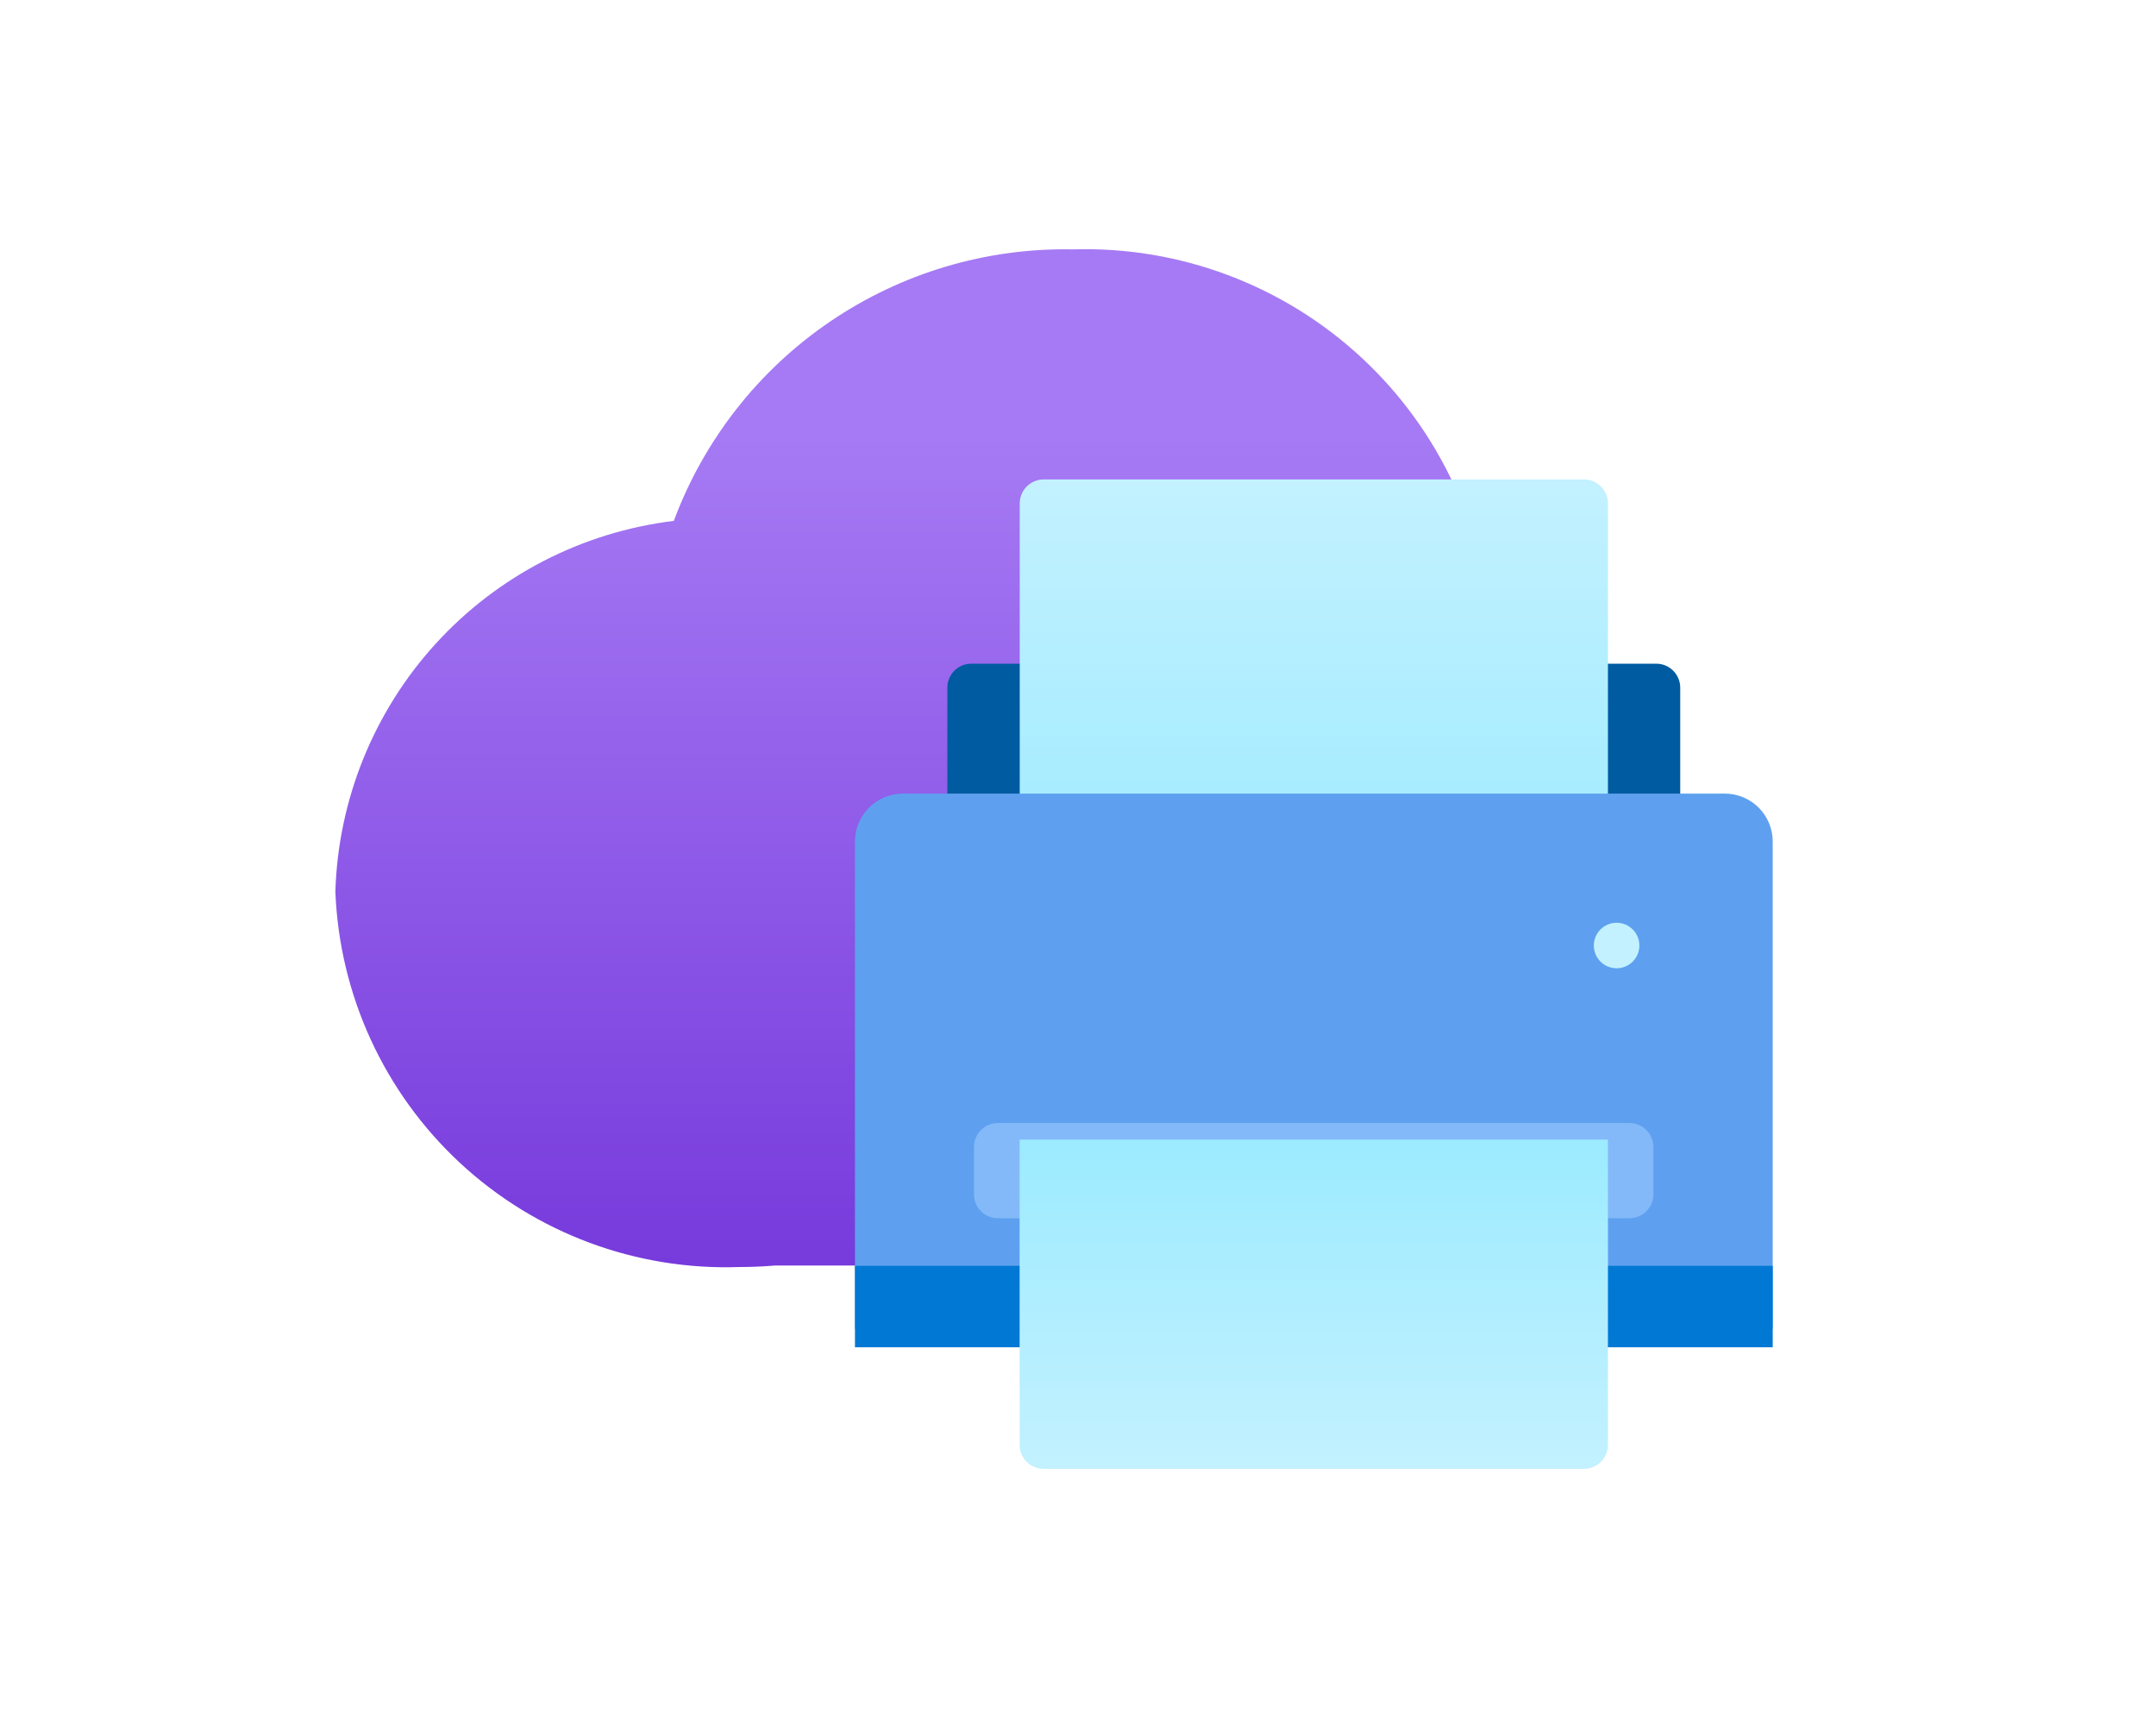
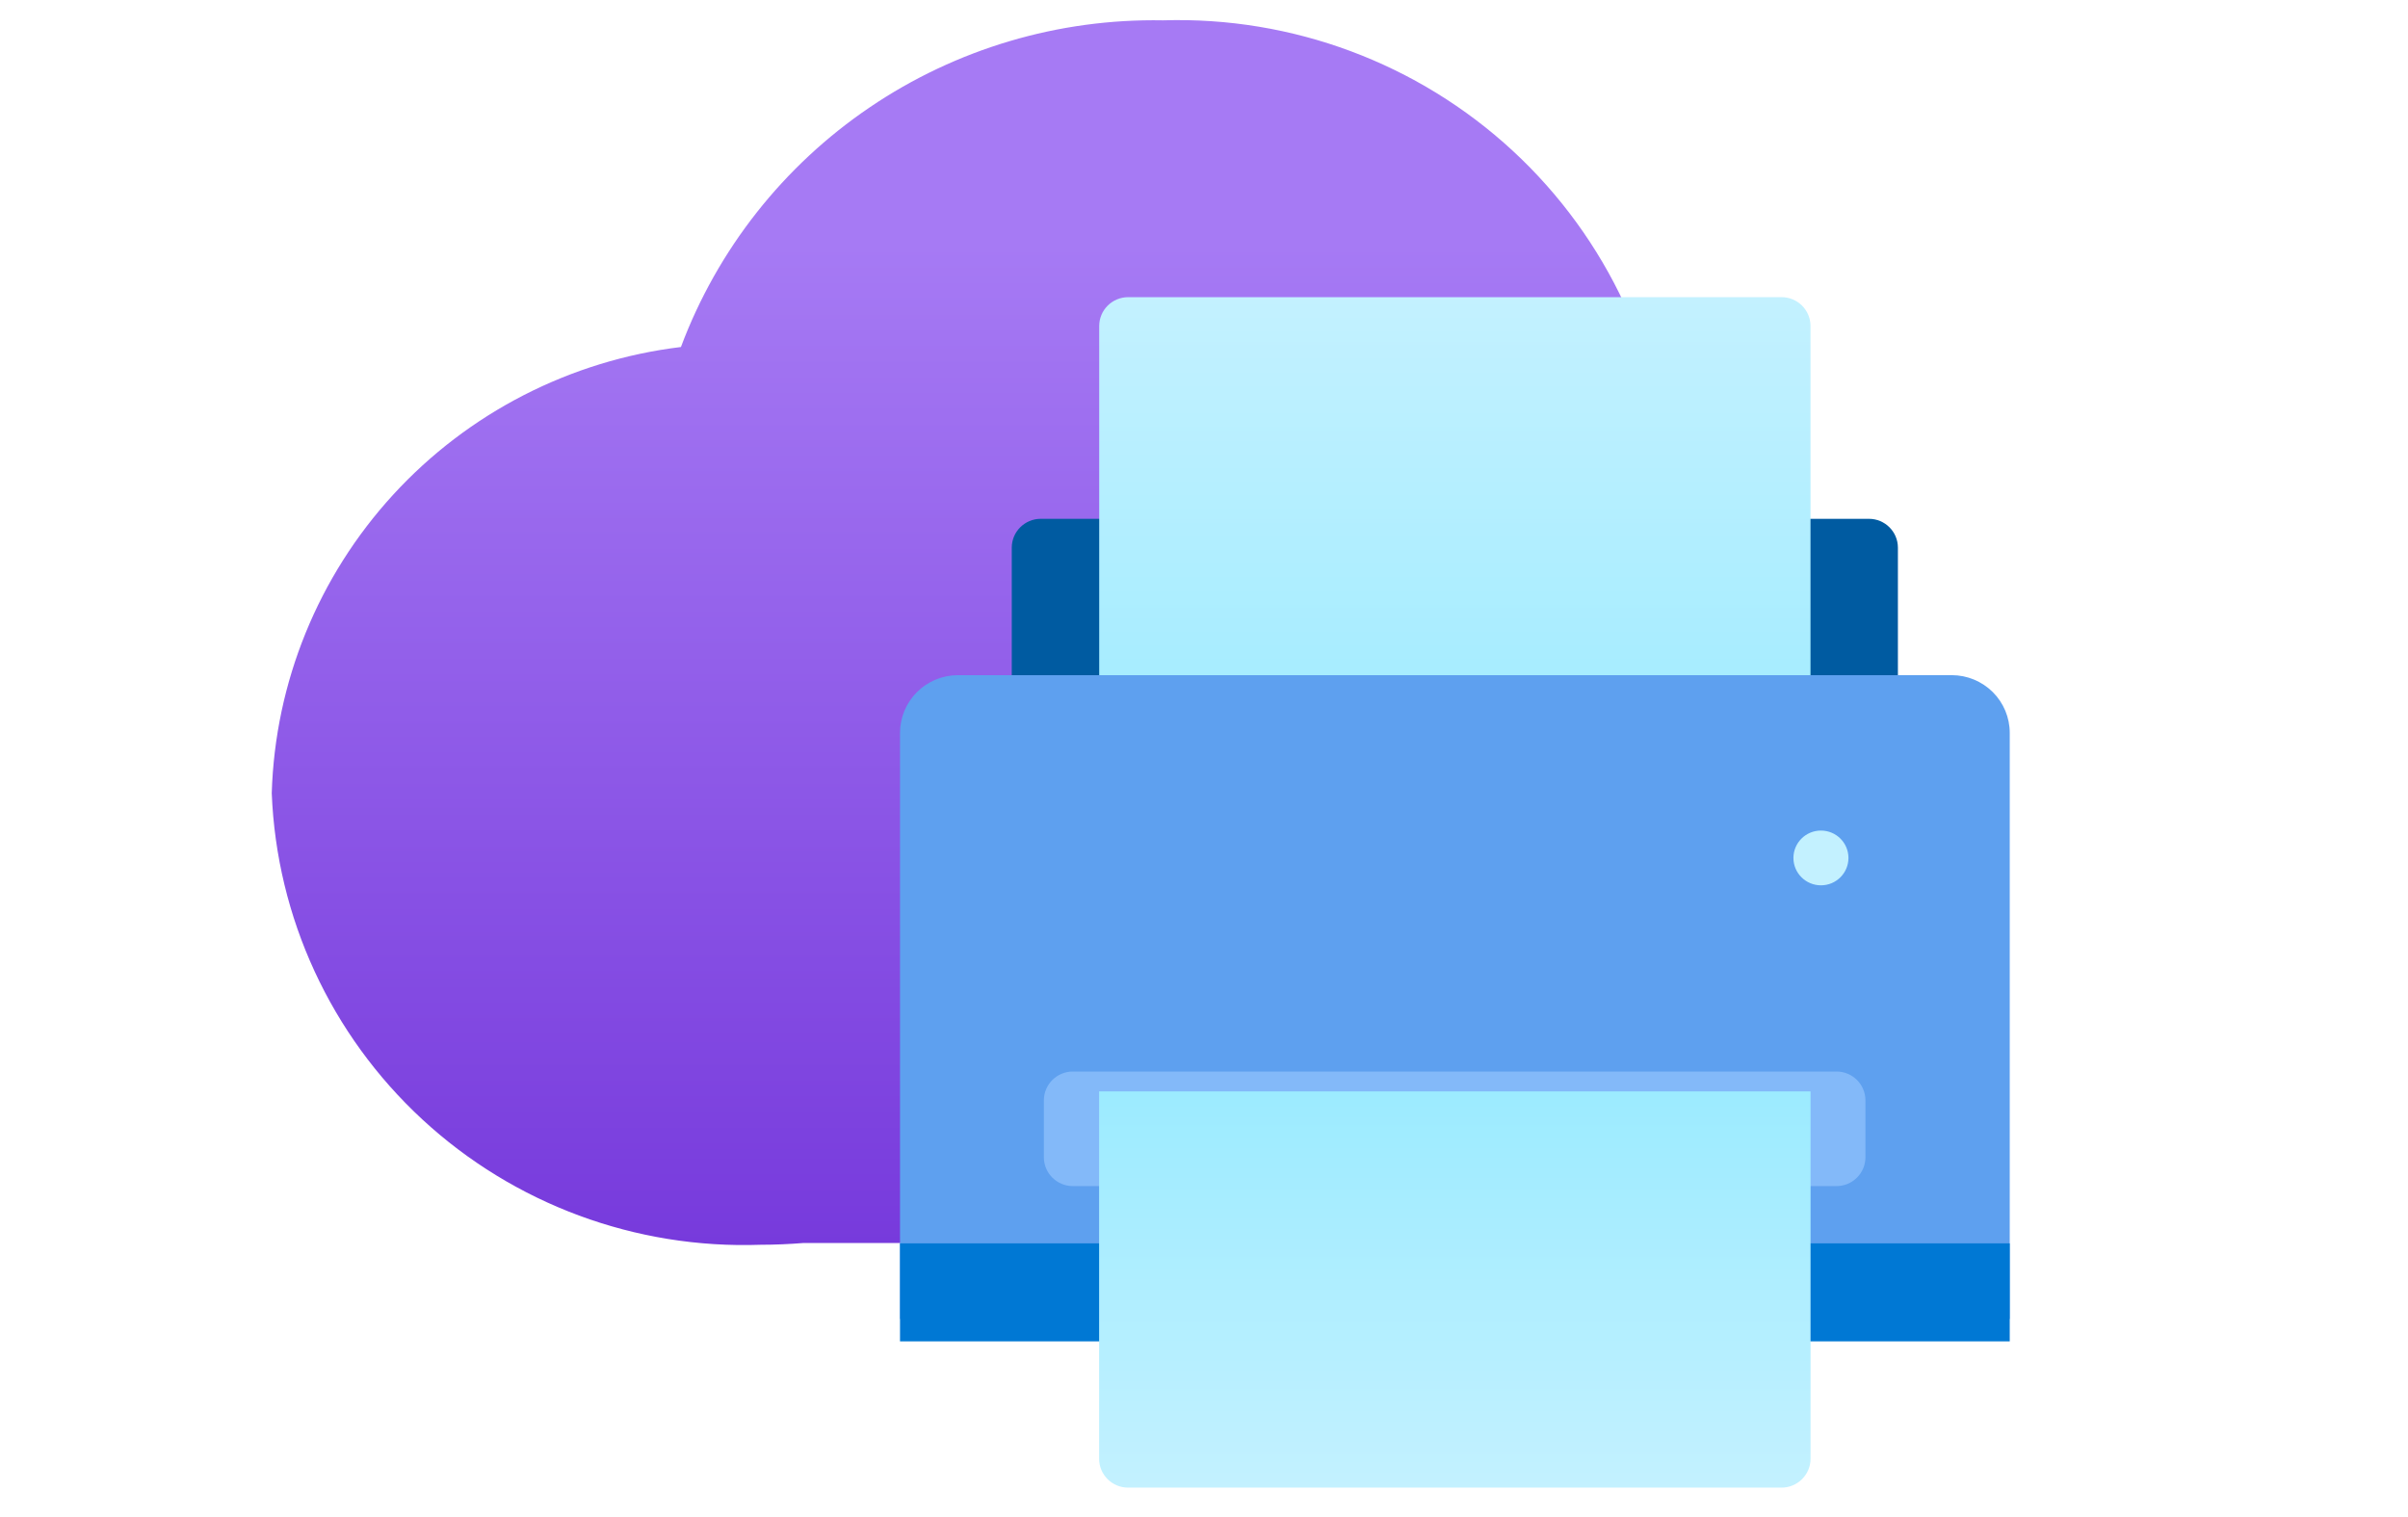
- <svg xmlns="http://www.w3.org/2000/svg" width="40" height="32" viewBox="0 0 40 32" fill="none">
-   <path d="M32.862 17.593C32.862 16.381 31.095 15.983 30.415 15.05C29.479 13.765 29.378 12.121 27.667 11.841C27.581 9.858 26.718 7.988 25.264 6.638C23.809 5.287 21.881 4.564 19.898 4.626C18.295 4.596 16.723 5.065 15.398 5.967C14.072 6.869 13.06 8.161 12.501 9.663C10.805 9.869 9.238 10.676 8.086 11.938C6.935 13.2 6.273 14.833 6.222 16.541C6.297 18.458 7.128 20.267 8.534 21.573C9.94 22.878 11.806 23.572 13.723 23.504C13.947 23.504 14.167 23.494 14.384 23.476H26.532C26.64 23.475 26.748 23.459 26.852 23.429C28.412 23.418 29.909 22.805 31.028 21.717C32.148 20.63 32.805 19.153 32.862 17.593Z" fill="url(#paint0_linear_1073_1040)" />
-   <path d="M30.729 12.312H18.021C17.775 12.312 17.576 12.511 17.576 12.756V17.318C17.576 17.563 17.775 17.762 18.021 17.762H30.729C30.974 17.762 31.173 17.563 31.173 17.318V12.756C31.173 12.511 30.974 12.312 30.729 12.312Z" fill="#005BA1" />
-   <path d="M29.388 8.894H19.363C19.117 8.894 18.919 9.093 18.919 9.338V16.672C18.919 16.917 19.117 17.116 19.363 17.116H29.388C29.634 17.116 29.832 16.917 29.832 16.672V9.338C29.832 9.093 29.634 8.894 29.388 8.894Z" fill="url(#paint1_linear_1073_1040)" />
-   <path d="M16.75 14.722H32C32.236 14.722 32.462 14.816 32.629 14.982C32.795 15.149 32.889 15.375 32.889 15.611V24.648H15.862V15.611C15.862 15.376 15.956 15.15 16.122 14.983C16.288 14.816 16.514 14.723 16.75 14.722Z" fill="#5EA0EF" />
-   <path d="M32.889 23.482H15.862V24.993H32.889V23.482Z" fill="#0078D4" />
-   <path d="M30.231 20.833H18.514C18.268 20.833 18.07 21.032 18.07 21.278V22.155C18.07 22.4 18.268 22.599 18.514 22.599H30.231C30.477 22.599 30.675 22.4 30.675 22.155V21.278C30.675 21.032 30.477 20.833 30.231 20.833Z" fill="#83B9F9" />
-   <path d="M29.992 17.962C30.226 17.962 30.415 17.773 30.415 17.54C30.415 17.307 30.226 17.118 29.992 17.118C29.759 17.118 29.57 17.307 29.57 17.54C29.57 17.773 29.759 17.962 29.992 17.962Z" fill="#C3F1FF" />
-   <path d="M18.919 21.14H29.832V26.803C29.832 26.921 29.786 27.035 29.702 27.118C29.619 27.201 29.506 27.248 29.388 27.248H19.361C19.244 27.248 19.131 27.201 19.047 27.118C18.964 27.035 18.917 26.921 18.917 26.803V21.14H18.919Z" fill="url(#paint2_linear_1073_1040)" />
+ <svg xmlns="http://www.w3.org/2000/svg" width="54" height="34" viewBox="0 0 54 34" fill="none">
+   <path d="M45.029 19.317C45.029 17.555 42.446 16.975 41.452 15.617C40.084 13.749 39.937 11.357 37.436 10.95C37.311 8.066 36.049 5.347 33.924 3.382C31.799 1.418 28.981 0.366 26.081 0.456C23.739 0.413 21.441 1.094 19.504 2.407C17.568 3.719 16.088 5.597 15.27 7.782C12.791 8.082 10.502 9.257 8.819 11.092C7.135 12.928 6.168 15.303 6.094 17.787C6.203 20.576 7.418 23.207 9.473 25.106C11.527 27.004 14.255 28.014 17.057 27.915C17.384 27.915 17.706 27.9 18.022 27.875H35.777C35.936 27.872 36.093 27.849 36.245 27.805C38.526 27.789 40.713 26.898 42.349 25.316C43.986 23.735 44.946 21.586 45.029 19.317Z" fill="url(#paint0_linear_1073_1040)" />
+   <path d="M41.912 11.635H23.338C22.98 11.635 22.689 11.925 22.689 12.282V18.917C22.689 19.274 22.98 19.563 23.338 19.563H41.912C42.271 19.563 42.561 19.274 42.561 18.917V12.282C42.561 11.925 42.271 11.635 41.912 11.635Z" fill="#005BA1" />
+   <path d="M39.952 6.664H25.3C24.941 6.664 24.65 6.954 24.65 7.311V17.977C24.65 18.334 24.941 18.624 25.3 18.624H39.952C40.311 18.624 40.601 18.334 40.601 17.977V7.311C40.601 6.954 40.311 6.664 39.952 6.664Z" fill="url(#paint1_linear_1073_1040)" />
+   <path d="M21.48 15.141H43.769C44.114 15.141 44.444 15.278 44.688 15.52C44.931 15.762 45.069 16.091 45.069 16.434V29.579H20.183V16.434C20.183 16.092 20.32 15.763 20.563 15.521C20.806 15.278 21.136 15.142 21.48 15.141Z" fill="#5EA0EF" />
+   <path d="M45.069 27.883H20.183V30.081H45.069V27.883Z" fill="#0078D4" />
+   <path d="M41.184 24.03H24.059C23.7 24.03 23.409 24.32 23.409 24.677V25.952C23.409 26.309 23.7 26.599 24.059 26.599H41.184C41.543 26.599 41.833 26.309 41.833 25.952V24.677C41.833 24.32 41.543 24.03 41.184 24.03Z" fill="#83B9F9" />
+   <path d="M40.835 19.854C41.176 19.854 41.452 19.579 41.452 19.24C41.452 18.901 41.176 18.626 40.835 18.626C40.495 18.626 40.218 18.901 40.218 19.24C40.218 19.579 40.495 19.854 40.835 19.854Z" fill="#C3F1FF" />
+   <path d="M24.65 24.476H40.602V32.714C40.602 32.886 40.533 33.05 40.411 33.171C40.289 33.293 40.124 33.361 39.952 33.361H25.297C25.125 33.361 24.96 33.293 24.838 33.171C24.716 33.05 24.648 32.886 24.648 32.714V24.476H24.65Z" fill="url(#paint2_linear_1073_1040)" />
  <defs>
-     <linearGradient id="paint0_linear_1073_1040" x1="19.542" y1="23.507" x2="19.542" y2="4.626" gradientUnits="userSpaceOnUse">
+     <linearGradient id="paint0_linear_1073_1040" x1="25.562" y1="27.92" x2="25.562" y2="0.456" gradientUnits="userSpaceOnUse">
      <stop stop-color="#773ADC" />
      <stop offset="0.817" stop-color="#A67AF4" />
    </linearGradient>
-     <linearGradient id="paint1_linear_1073_1040" x1="24.375" y1="8.894" x2="24.375" y2="17.118" gradientUnits="userSpaceOnUse">
+     <linearGradient id="paint1_linear_1073_1040" x1="32.625" y1="6.664" x2="32.625" y2="18.626" gradientUnits="userSpaceOnUse">
      <stop stop-color="#C3F1FF" />
      <stop offset="0.999" stop-color="#9CEBFF" />
    </linearGradient>
-     <linearGradient id="paint2_linear_1073_1040" x1="24.375" y1="27.248" x2="24.375" y2="21.14" gradientUnits="userSpaceOnUse">
+     <linearGradient id="paint2_linear_1073_1040" x1="32.625" y1="33.361" x2="32.625" y2="24.476" gradientUnits="userSpaceOnUse">
      <stop stop-color="#C3F1FF" />
      <stop offset="0.999" stop-color="#9CEBFF" />
    </linearGradient>
  </defs>
</svg>
